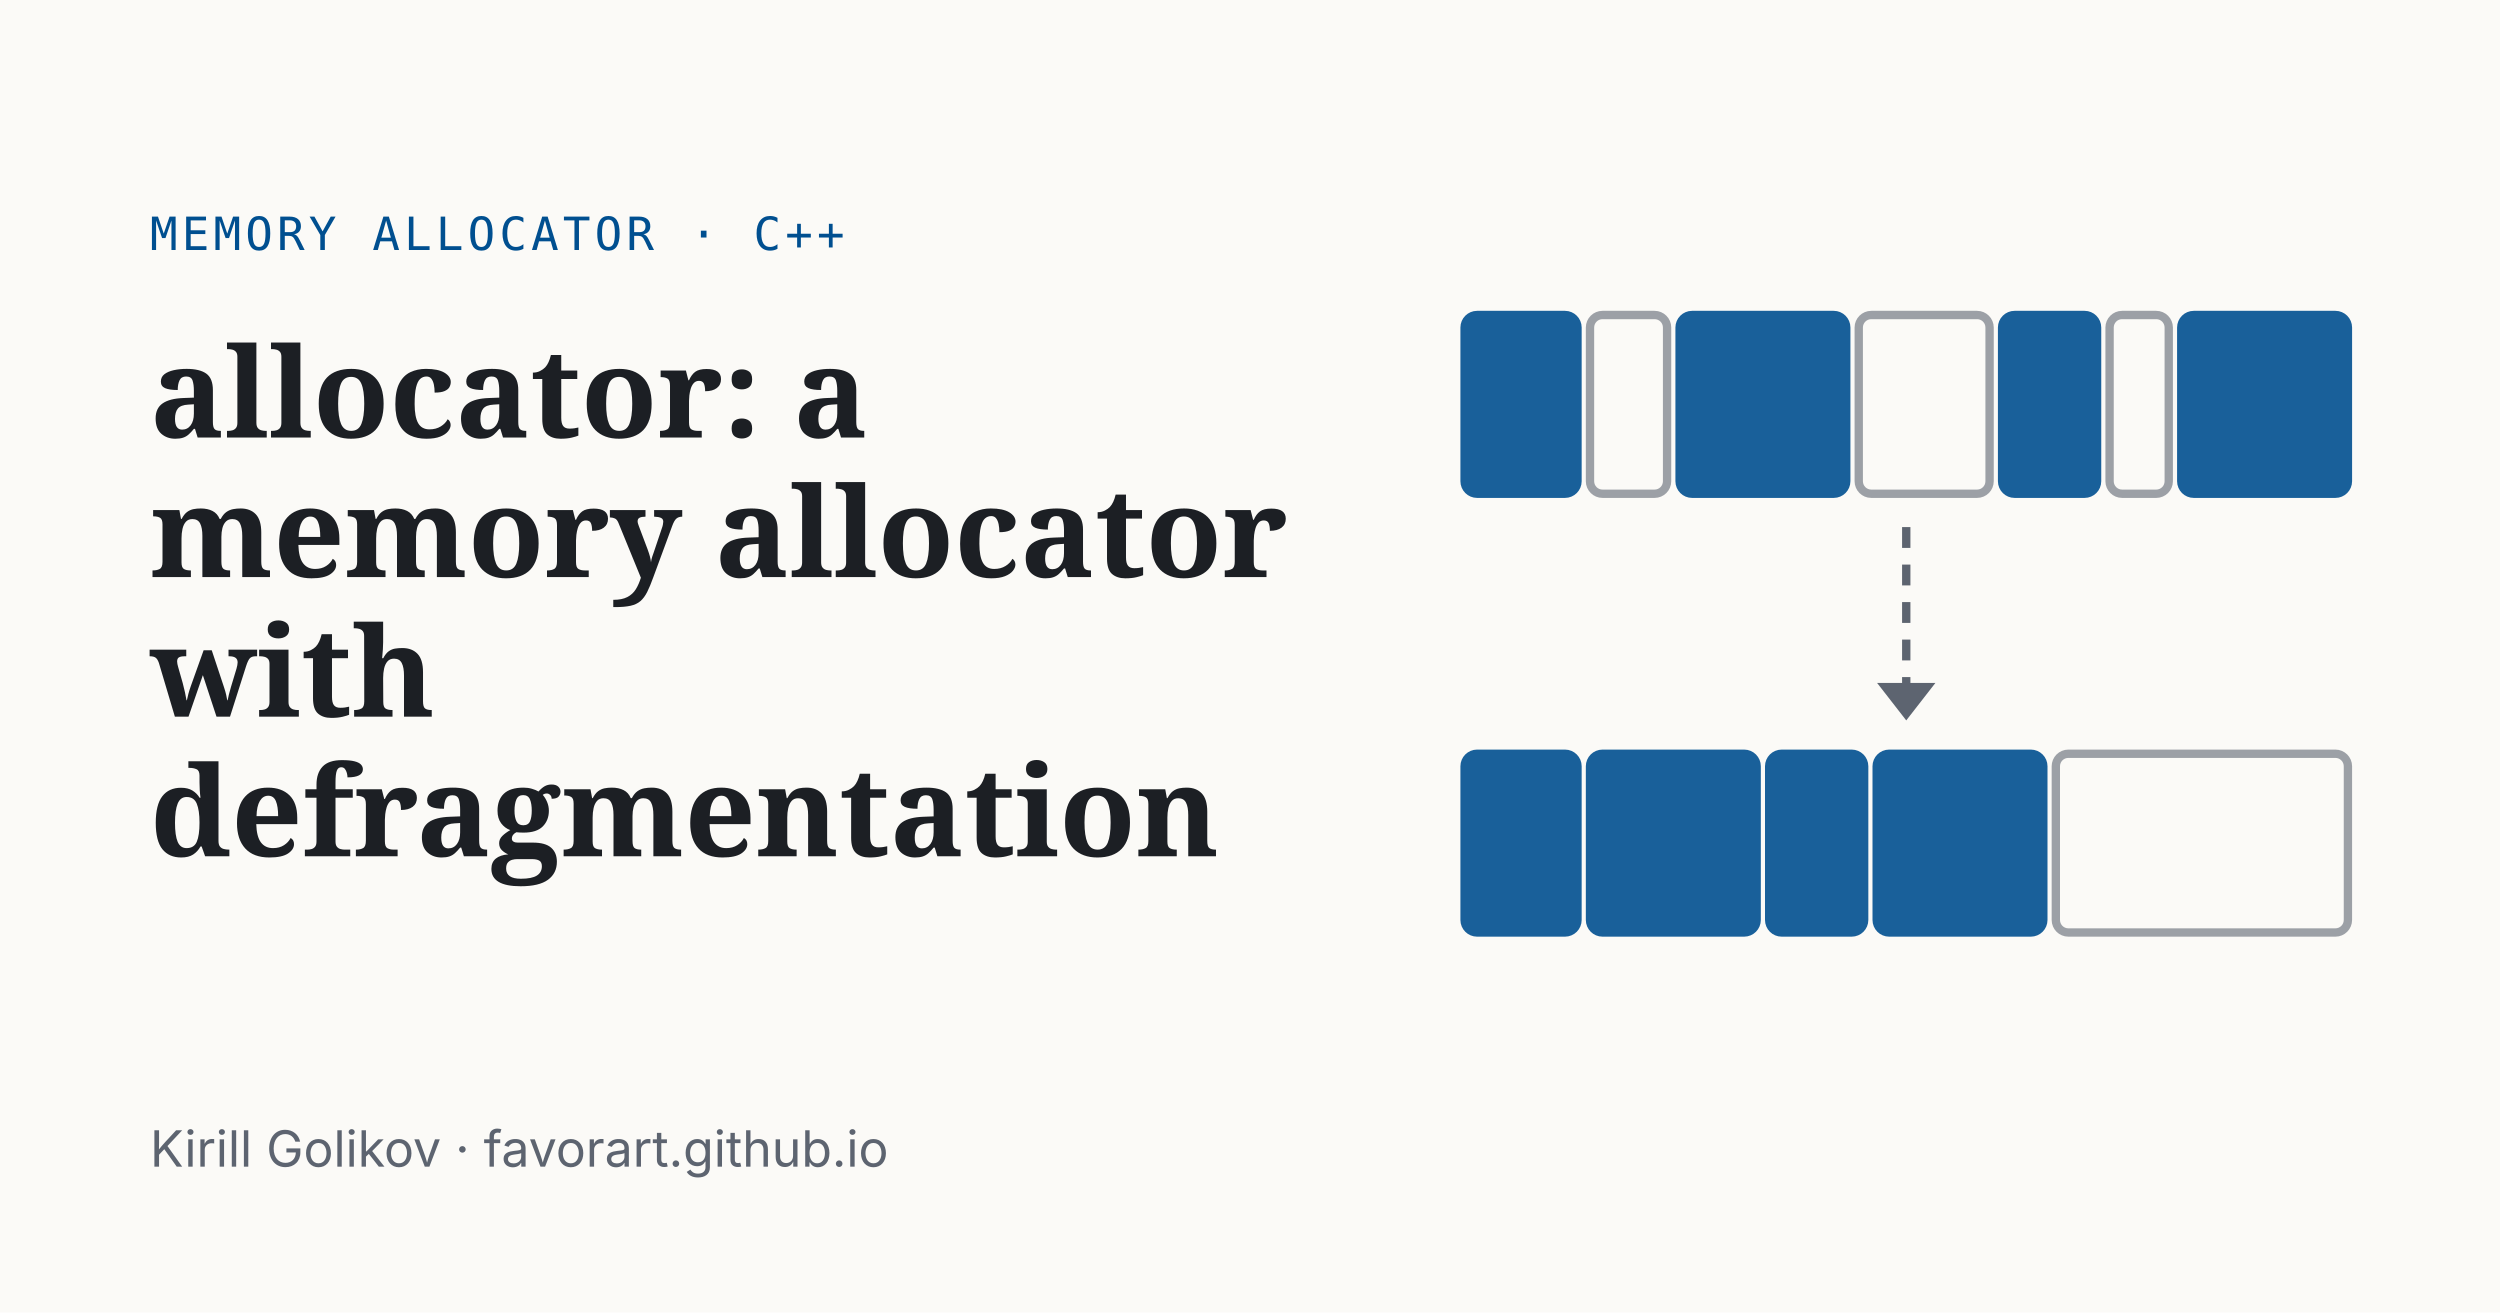
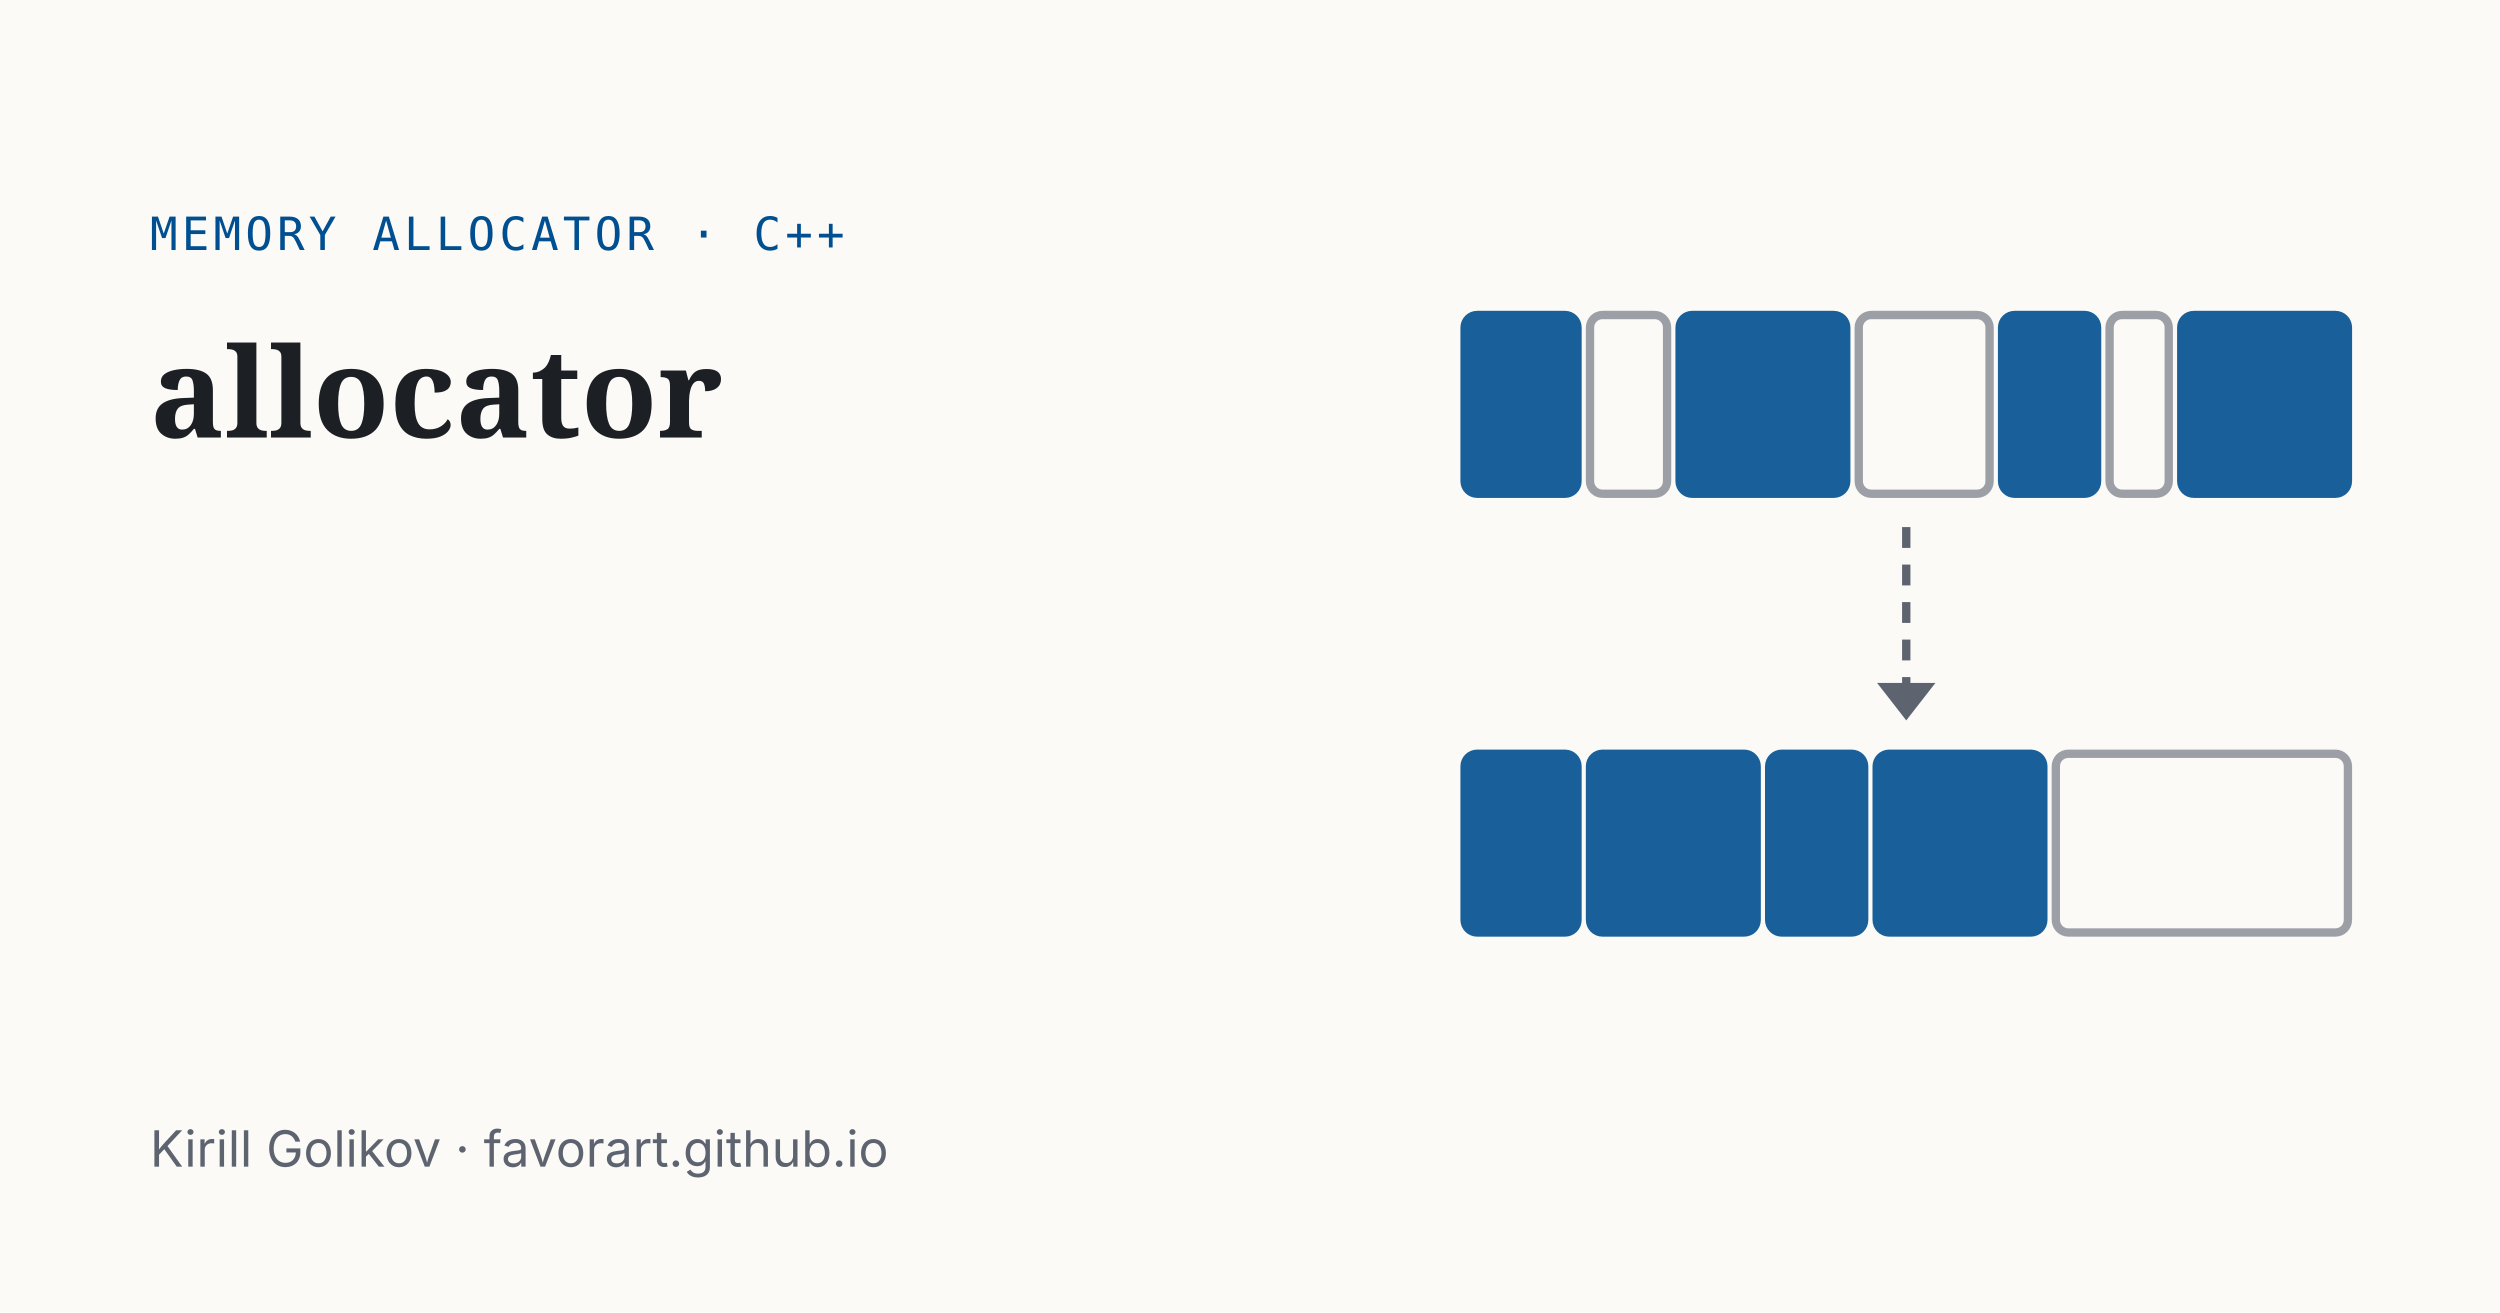
<svg xmlns="http://www.w3.org/2000/svg" width="1200" height="630" viewBox="0 0 1200 630">
  <rect width="1200" height="630" fill="#fbfaf7" />
  <rect x="703.0" y="151.2" width="54.2" height="85.8" rx="6" fill="#004f90" stroke="#004f90" stroke-width="4" opacity=".9" />
  <rect x="763.2" y="151.2" width="37.0" height="85.8" rx="6" fill="none" stroke="#5d6470" stroke-width="4" opacity=".6" />
  <rect x="806.2" y="151.2" width="80.0" height="85.8" rx="6" fill="#004f90" stroke="#004f90" stroke-width="4" opacity=".9" />
  <rect x="892.2" y="151.2" width="62.8" height="85.8" rx="6" fill="none" stroke="#5d6470" stroke-width="4" opacity=".6" />
  <rect x="961.0" y="151.2" width="45.6" height="85.8" rx="6" fill="#004f90" stroke="#004f90" stroke-width="4" opacity=".9" />
  <rect x="1012.6" y="151.2" width="28.4" height="85.8" rx="6" fill="none" stroke="#5d6470" stroke-width="4" opacity=".6" />
  <rect x="1047.0" y="151.2" width="80.0" height="85.8" rx="6" fill="#004f90" stroke="#004f90" stroke-width="4" opacity=".9" />
  <rect x="703.0" y="361.8" width="54.2" height="85.8" rx="6" fill="#004f90" stroke="#004f90" stroke-width="4" opacity=".9" />
  <rect x="763.2" y="361.8" width="80.0" height="85.8" rx="6" fill="#004f90" stroke="#004f90" stroke-width="4" opacity=".9" />
  <rect x="849.2" y="361.8" width="45.6" height="85.8" rx="6" fill="#004f90" stroke="#004f90" stroke-width="4" opacity=".9" />
  <rect x="900.8" y="361.8" width="80.0" height="85.8" rx="6" fill="#004f90" stroke="#004f90" stroke-width="4" opacity=".9" />
  <rect x="986.8" y="361.8" width="140.2" height="85.8" rx="6" fill="none" stroke="#5d6470" stroke-width="4" opacity=".6" />
  <line x1="915.0" y1="253.0" x2="915.0" y2="331.8" stroke="#5d6470" stroke-width="4" stroke-dasharray="10 8" />
  <polygon points="901.0,327.8 929.0,327.8 915.0,345.8" fill="#5d6470" />
  <text x="72" y="120" font-family="'JetBrains Mono', Consolas, monospace" font-size="22" letter-spacing="2" fill="#004f90">MEMORY ALLOCATOR · C++</text>
-   <text x="72" y="210" font-family="'Source Serif 4', Georgia, serif" font-weight="600" font-size="60" fill="#1c1f24">allocator: a</text>
-   <text x="72" y="277" font-family="'Source Serif 4', Georgia, serif" font-weight="600" font-size="60" fill="#1c1f24">memory allocator</text>
-   <text x="72" y="344" font-family="'Source Serif 4', Georgia, serif" font-weight="600" font-size="60" fill="#1c1f24">with</text>
-   <text x="72" y="411" font-family="'Source Serif 4', Georgia, serif" font-weight="600" font-size="60" fill="#1c1f24">defragmentation</text>
+   <text x="72" y="210" font-family="'Source Serif 4', Georgia, serif" font-weight="600" font-size="60" fill="#1c1f24">allocator</text>
  <text x="72" y="560" font-family="Inter, Arial, sans-serif" font-size="24" fill="#5d6470">Kirill Golikov · favorart.github.io</text>
</svg>
